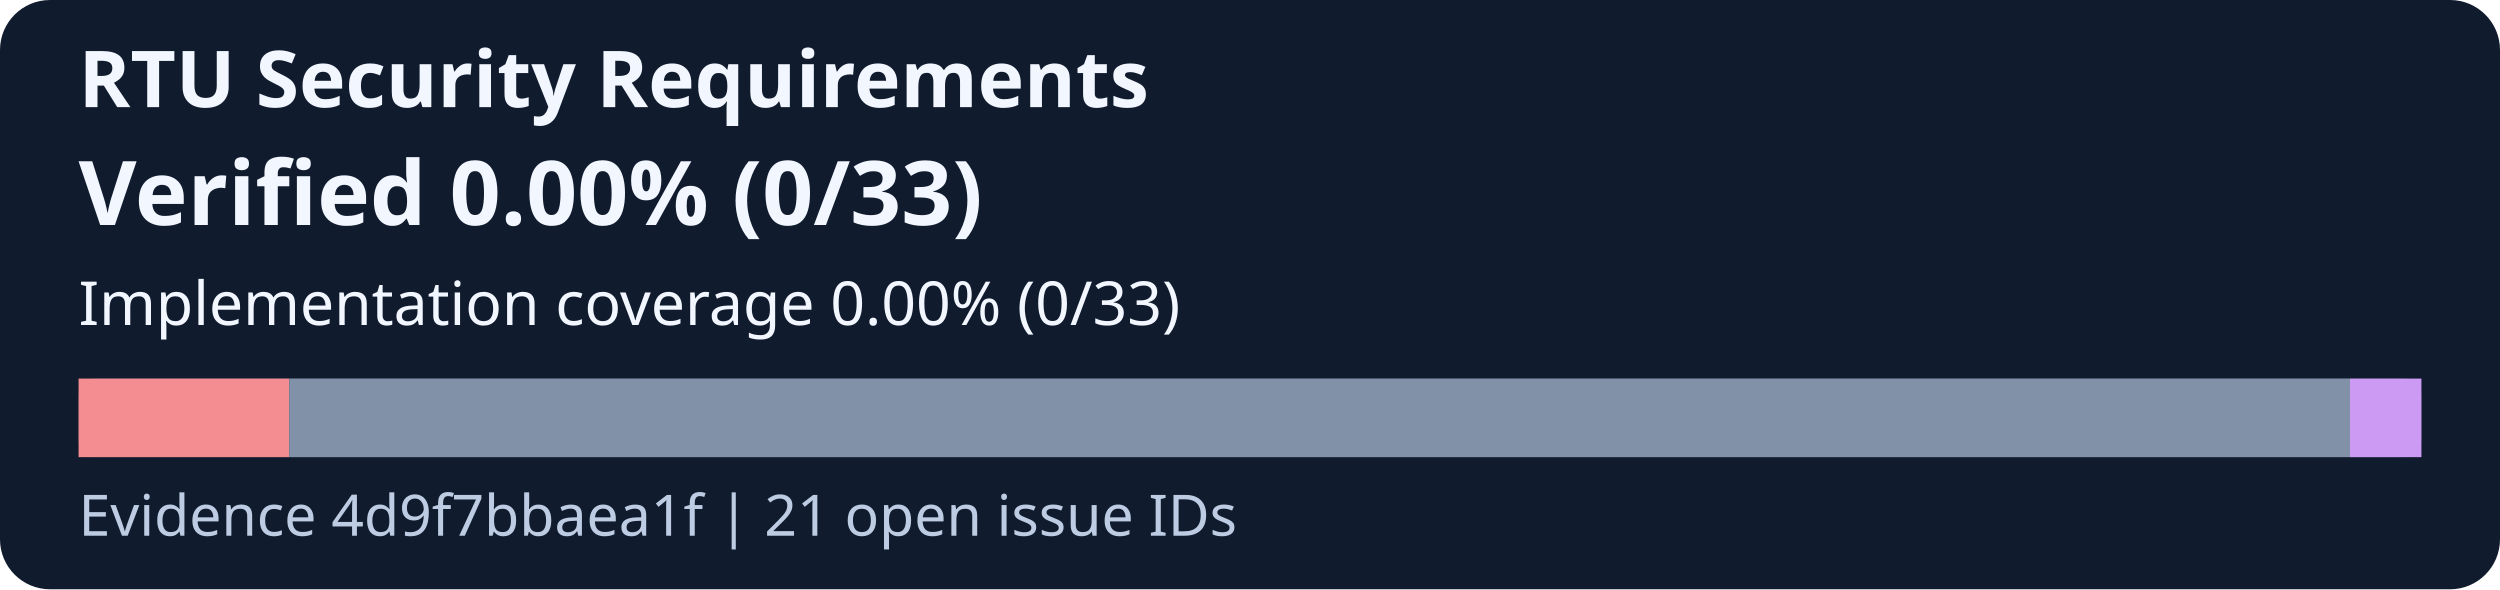
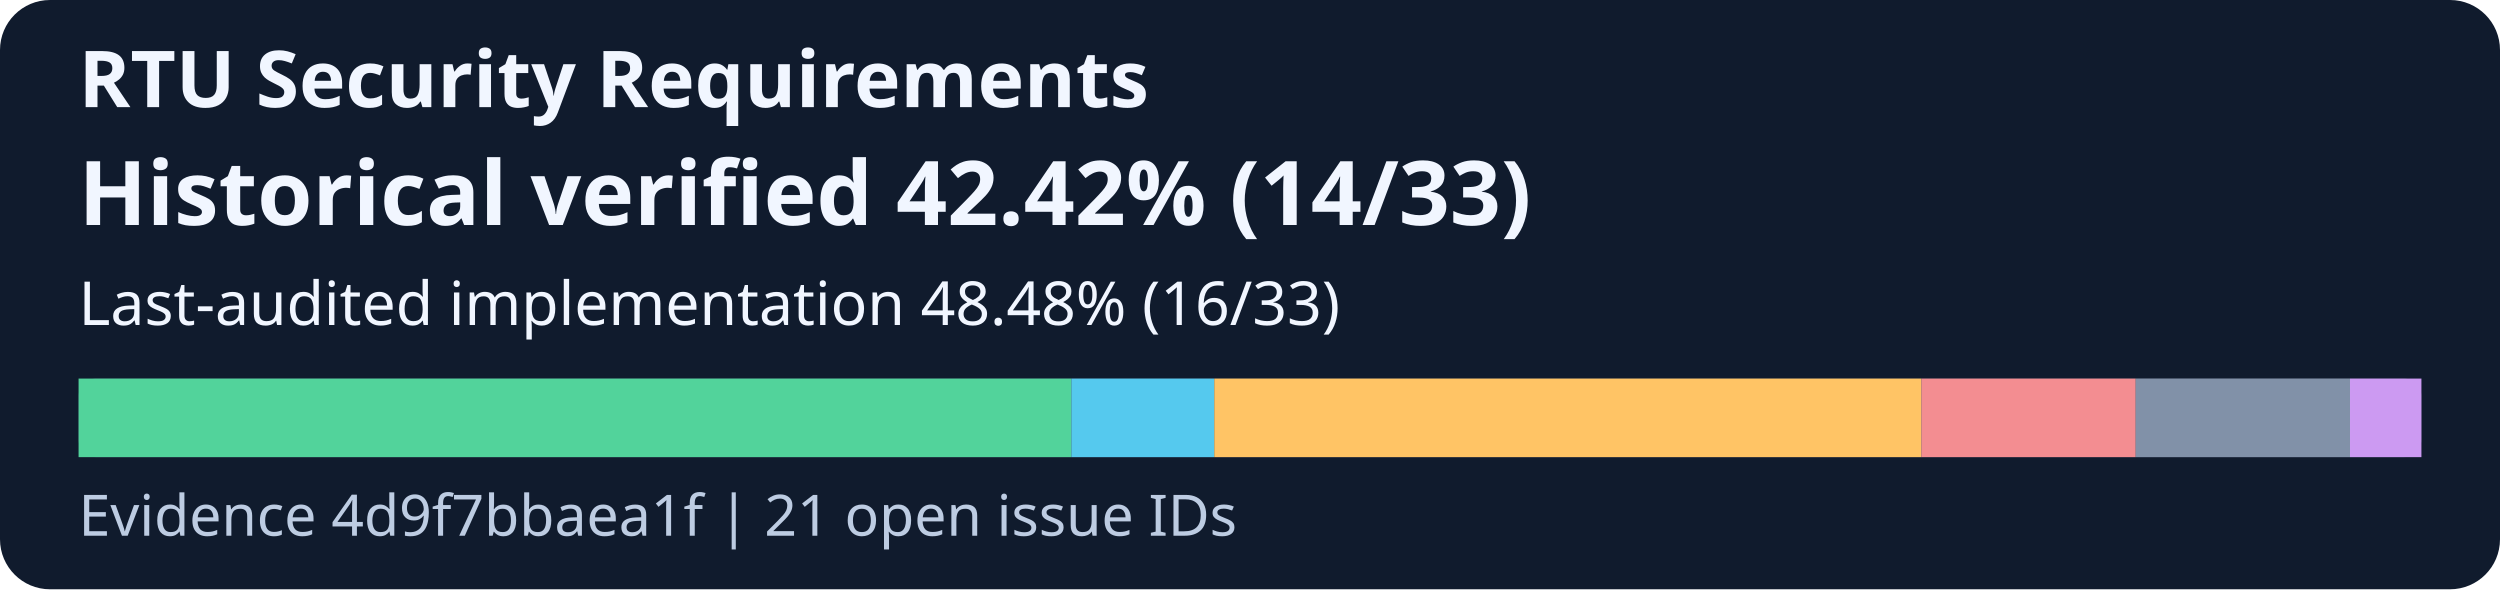
<svg xmlns="http://www.w3.org/2000/svg" viewBox="0 0 700 165" role="img" aria-labelledby="title desc">
  <rect width="700" height="165" rx="14" fill="#101b2d" />
  <g font-family="system-ui, sans-serif" fill="#f1f6ff">
    <text x="22" y="30" font-size="22" font-weight="700">RTU Security Requirements</text>
-     <text x="22" y="63" font-size="25" font-weight="700">Verified 0.00% (0/33)</text>
-     <text x="22" y="91" font-size="17">Implementation coverage 0.00% (0/33)</text>
+     <text x="22" y="63" font-size="25" font-weight="700">Historical verified 42.42% (14/33)</text>
+     <text x="22" y="91" font-size="17">Last-audited implementation 48.48% (16/33)</text>
    <text x="22" y="150" font-size="16" fill="#bdcce2">Evidence 4d9f7bbaea1f | 21 open issue IDs</text>
  </g>
  <rect x="22" y="106" width="656" height="22" rx="5" fill="#34425a" />
-   <rect x="22" y="106" width="59" height="22" fill="#f38d91" />
-   <rect x="81" y="106" width="577" height="22" fill="#8191a8" />
+   <rect x="22" y="106" width="278" height="22" fill="#52d39b" />
+   <rect x="300" y="106" width="40" height="22" fill="#55c9ee" />
+   <rect x="340" y="106" width="198" height="22" fill="#ffc465" />
+   <rect x="538" y="106" width="60" height="22" fill="#f38d91" />
+   <rect x="598" y="106" width="60" height="22" fill="#8191a8" />
  <rect x="658" y="106" width="20" height="22" fill="#cc9af2" />
</svg>
